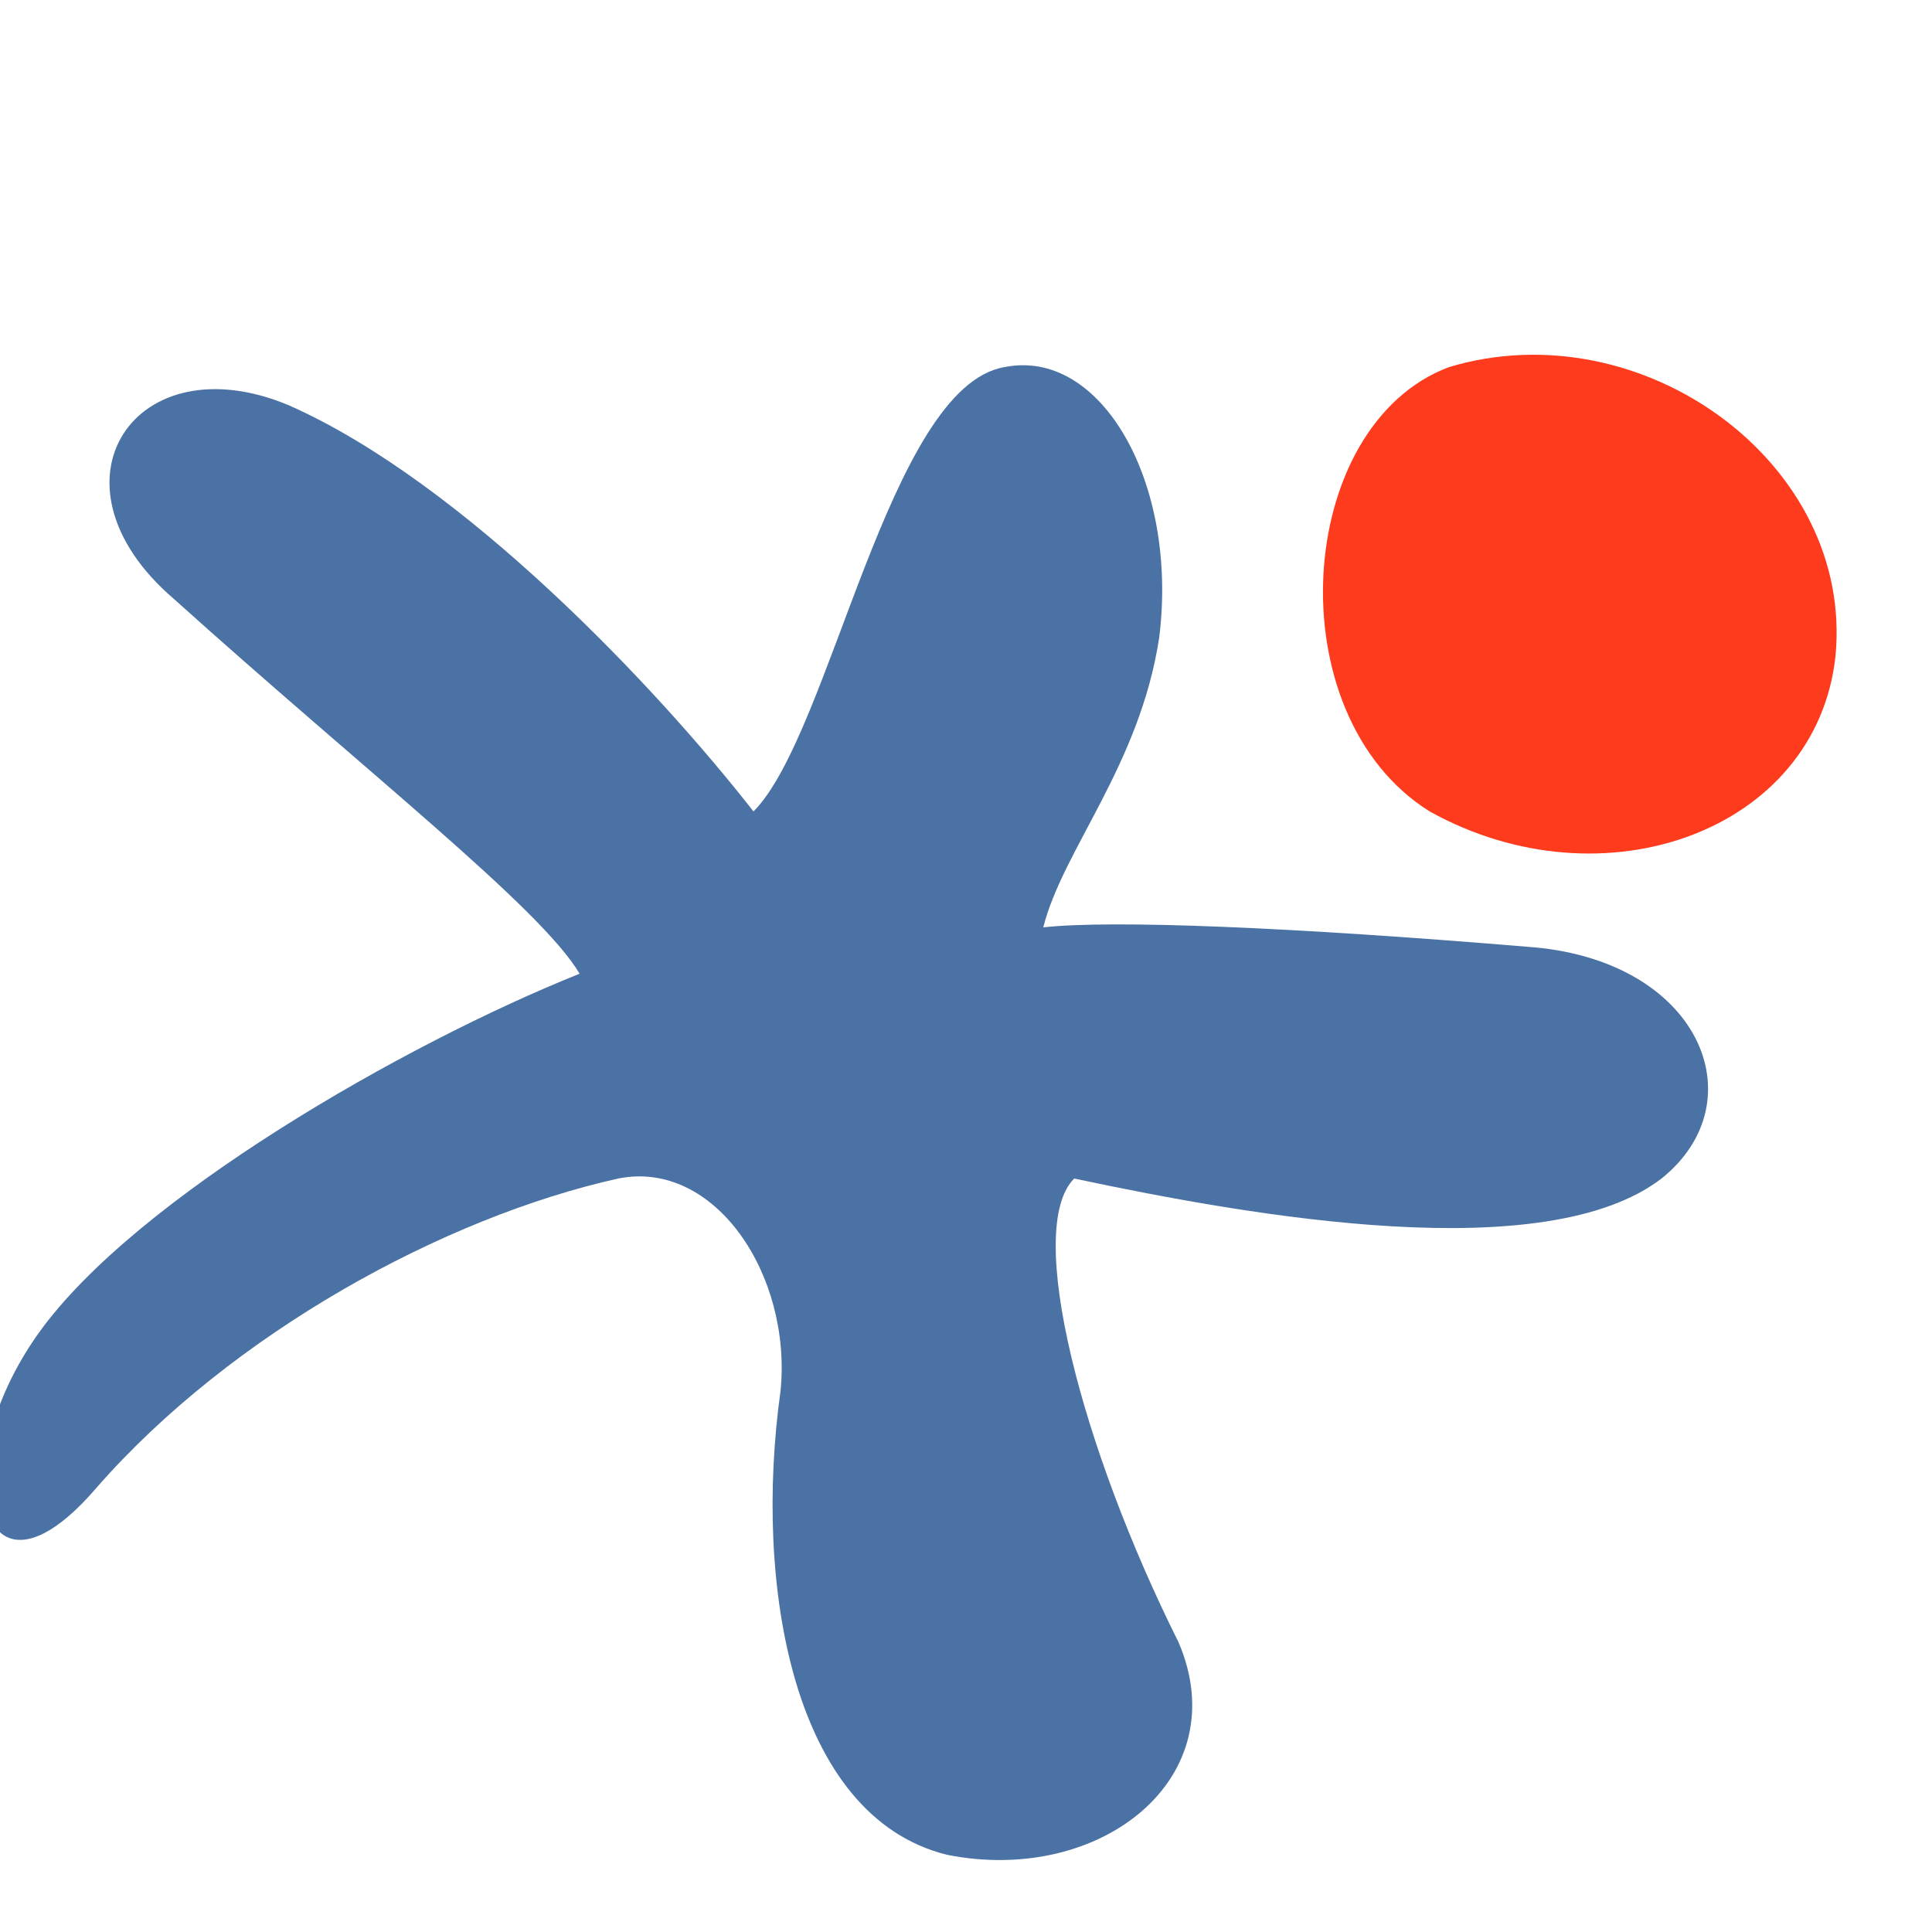
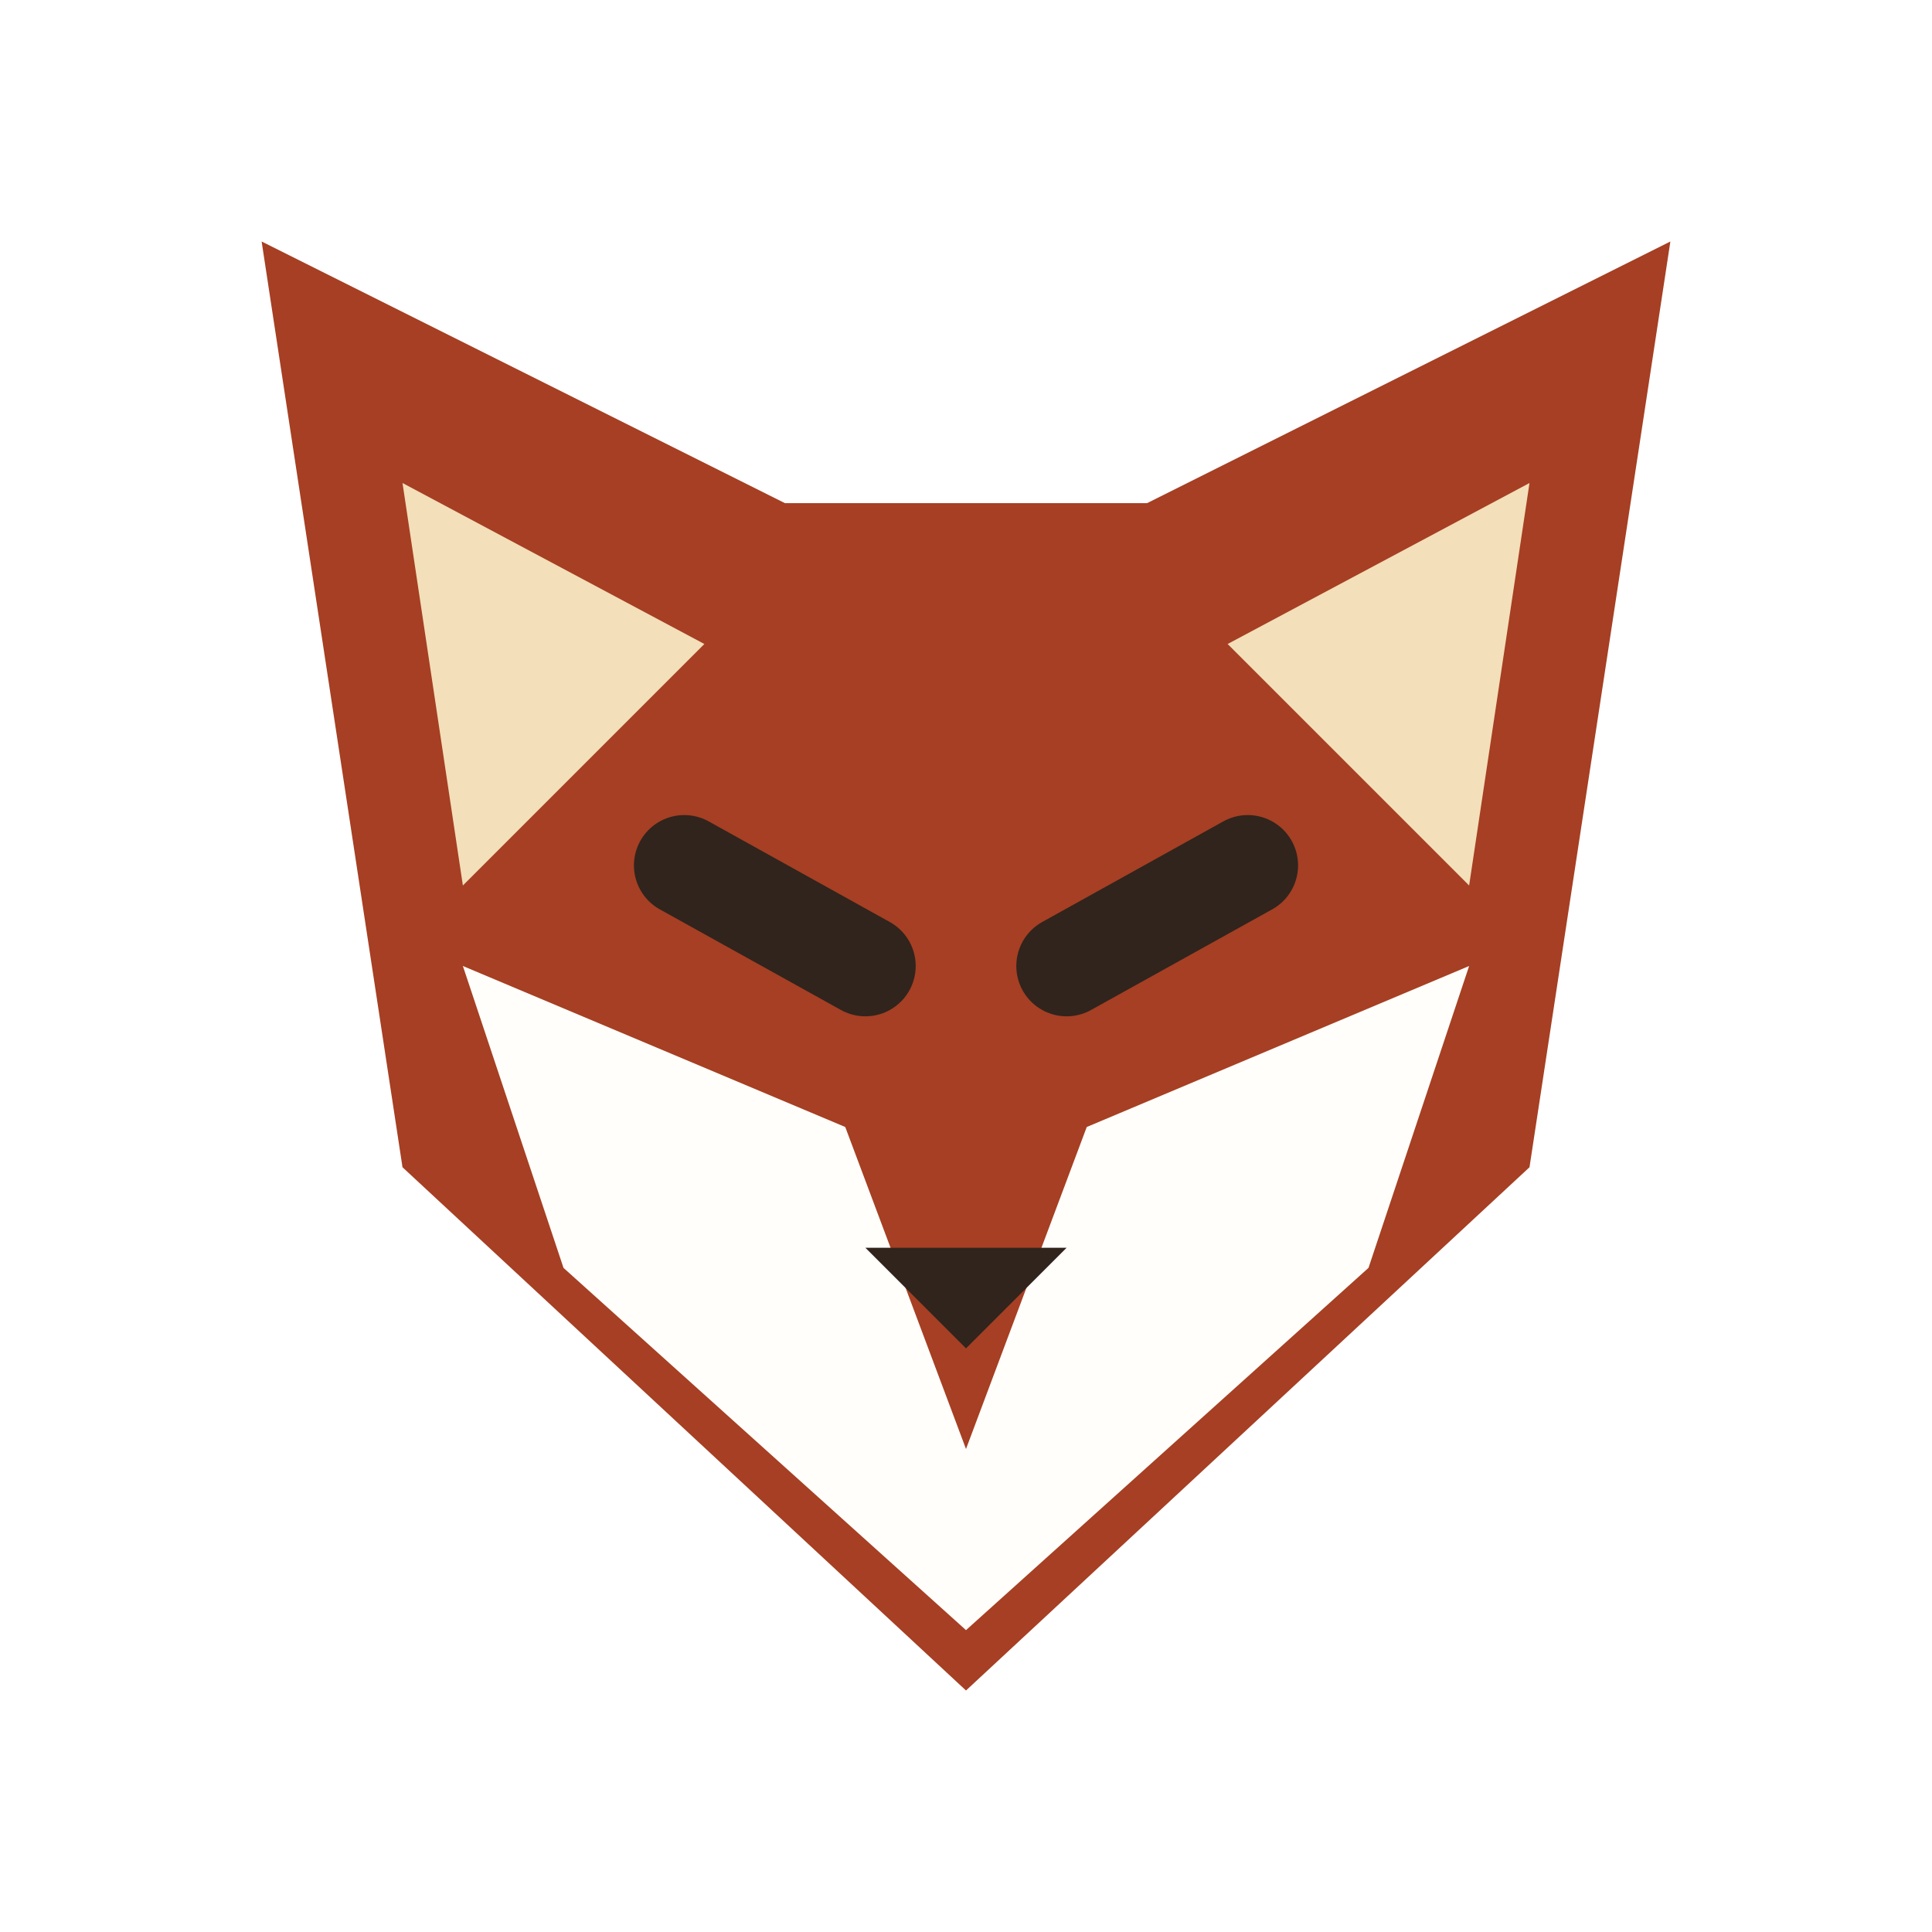
- <svg xmlns="http://www.w3.org/2000/svg" width="32" height="32" viewBox="0 0 500 500" fill="none">
-   <path d="M375 95 C425 80, 480 120, 475 170 C470 215, 415 235, 370 210 C330 185, 335 110, 375 95 Z" fill="#FF3B1D" />
-   <path d="M260 95 C285 90, 305 125, 300 165 C295 198, 275 220, 270 240 C288 238, 335 240, 395 245 C440 248, 455 285, 430 305 C400 328, 325 315, 278 305 C265 318, 280 375, 305 425 C320 460, 285 488, 245 480 C205 470, 195 410, 202 360 C205 330, 185 300, 160 305 C115 315, 60 345, 25 385 C-5 420, -15 380, 10 345 C35 310, 105 270, 150 252 C140 235, 95 200, 45 155 C10 125, 35 88, 75 105 C120 125, 170 178, 195 210 C215 190, 230 100, 260 95 Z" fill="#4B72A4" />
+ <svg xmlns="http://www.w3.org/2000/svg" viewBox="0 0 96 96" fill="none">
+   <path d="M13 12 39 25H57L83 12 76 58 48 84 20 58Z" fill="#a63f23" />
+   <path d="M20 24 35 32 23 44ZM76 24 61 32 73 44Z" fill="#f3dfba" />
+   <path d="M23 48 42 56 48 72 54 56 73 48 68 63 48 81 28 63Z" fill="#fffefa" />
+   <path d="m34 43 9 5m19-5-9 5" stroke="#30241d" stroke-width="5" stroke-linecap="round" />
+   <path d="m43 62 5 5 5-5" fill="#30241d" />
</svg>
